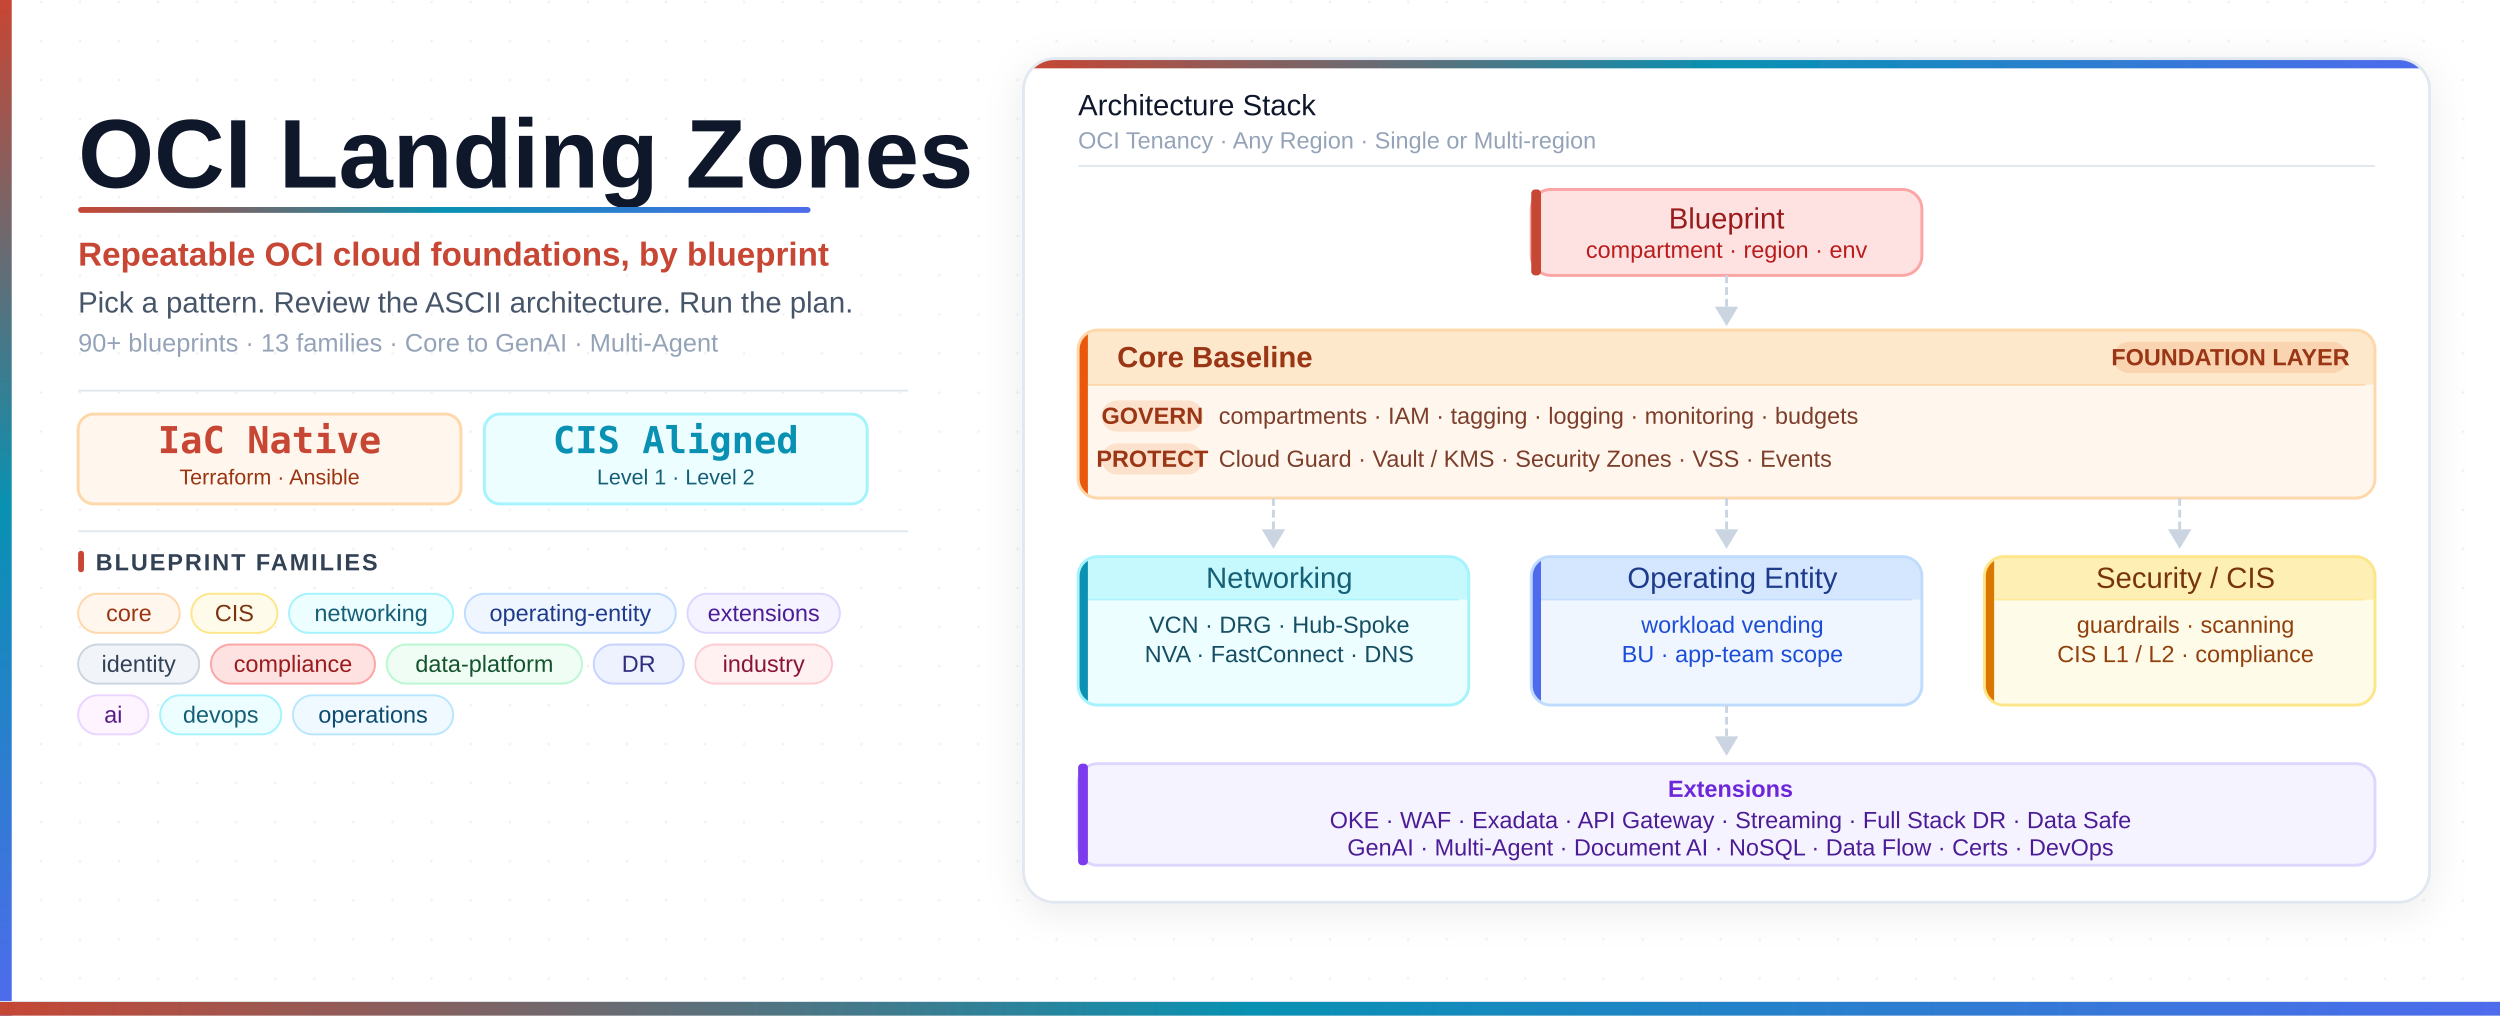
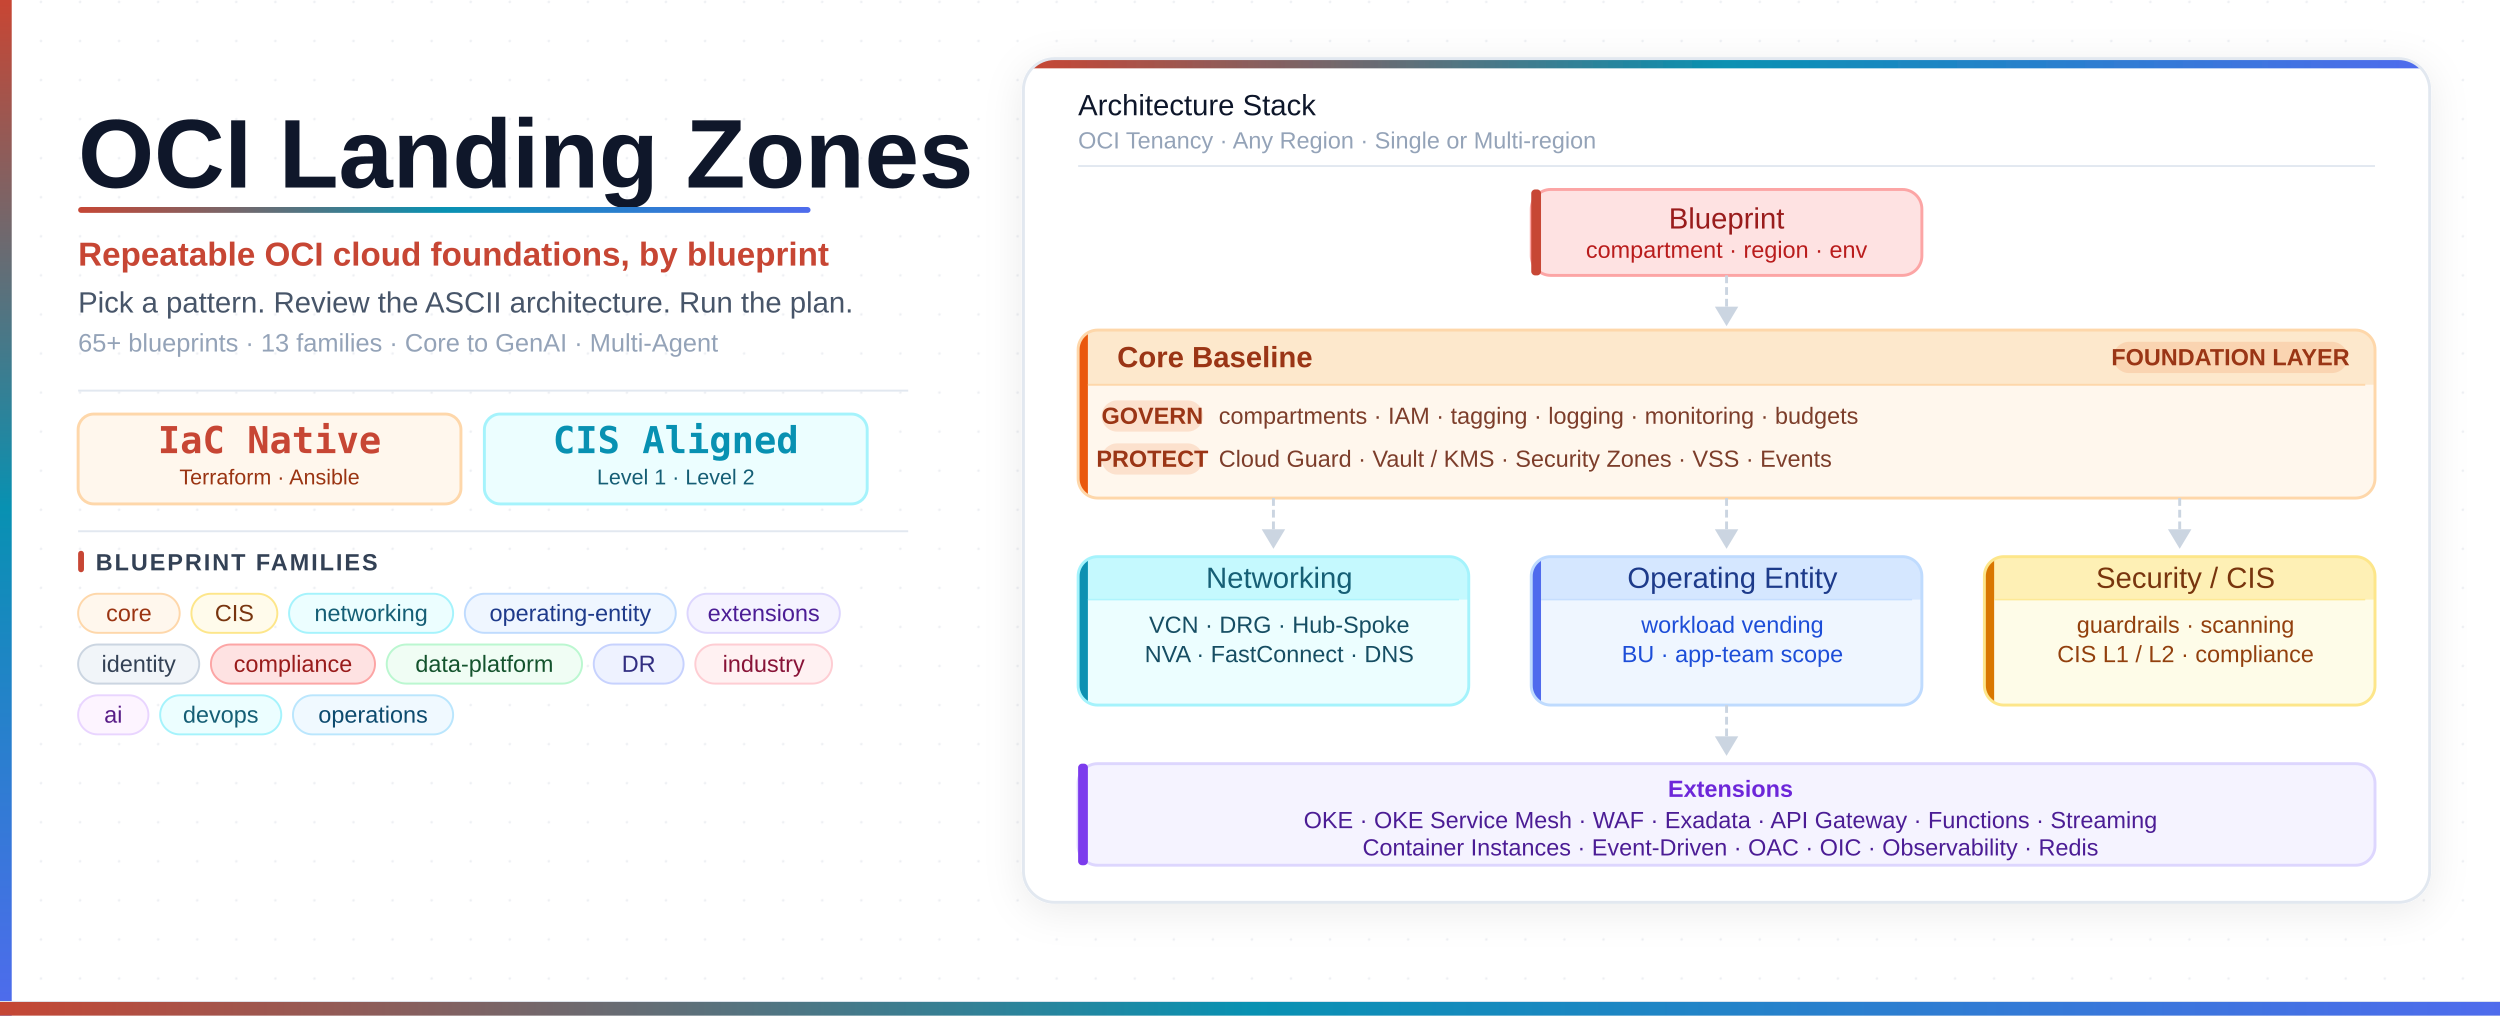
<svg xmlns="http://www.w3.org/2000/svg" width="1280" height="520" viewBox="0 0 1280 520" role="img" aria-labelledby="t d">
  <defs>
    <linearGradient id="vg" x1="0" y1="0" x2="0" y2="1">
      <stop offset="0%" stop-color="#c74634" />
      <stop offset="50%" stop-color="#0891b2" />
      <stop offset="100%" stop-color="#4f6bed" />
    </linearGradient>
    <linearGradient id="hg" x1="0" y1="0" x2="1" y2="0">
      <stop offset="0%" stop-color="#c74634" />
      <stop offset="50%" stop-color="#0891b2" />
      <stop offset="100%" stop-color="#4f6bed" />
    </linearGradient>
    <pattern id="dots" width="20" height="20" patternUnits="userSpaceOnUse">
      <circle cx="1" cy="1" r="0.7" fill="#94a3b8" opacity="0.14" />
    </pattern>
    <filter id="sh" x="-5%" y="-5%" width="115%" height="125%">
      <feDropShadow dx="0" dy="4" stdDeviation="10" flood-color="#0f172a" flood-opacity="0.08" />
    </filter>
    <clipPath id="cc">
      <rect width="720" height="432" rx="16" />
    </clipPath>
    <clipPath id="cb">
      <rect width="664" height="86" rx="10" />
    </clipPath>
    <clipPath id="pc">
      <rect width="200" height="76" rx="10" />
    </clipPath>
  </defs>
  <rect width="1280" height="520" fill="#ffffff" />
  <rect width="1280" height="520" fill="url(#dots)" />
  <rect x="0" y="0" width="6" height="520" fill="url(#vg)" />
  <g transform="translate(40,40)">
    <text y="56" font-family="Arial, Helvetica, sans-serif" font-size="50" font-weight="800" fill="#0f172a">OCI Landing Zones</text>
    <rect y="66" width="375" height="3" rx="1.5" fill="url(#hg)" />
    <text y="96" font-family="Arial, Helvetica, sans-serif" font-size="17" font-weight="600" fill="#c74634">Repeatable OCI cloud foundations, by blueprint</text>
    <text y="120" font-family="Arial, Helvetica, sans-serif" font-size="15" font-weight="500" fill="#475569">Pick a pattern. Review the ASCII architecture. Run the plan.</text>
-     <text y="140" font-family="Arial, Helvetica, sans-serif" font-size="13" fill="#94a3b8">90+ blueprints · 13 families · Core to GenAI · Multi-Agent</text>
+     <text y="140" font-family="Arial, Helvetica, sans-serif" font-size="13" fill="#94a3b8">65+ blueprints · 13 families · Core to GenAI · Multi-Agent</text>
    <line x1="0" y1="160" x2="425" y2="160" stroke="#e2e8f0" stroke-width="1" />
    <rect y="172" width="196" height="46" rx="8" fill="#fff7ed" stroke="#fed7aa" stroke-width="1.5" />
    <text x="98" y="192" font-family="Menlo, Consolas, monospace" font-size="19" font-weight="800" fill="#c74634" text-anchor="middle">IaC Native</text>
    <text x="98" y="208" font-family="Arial, Helvetica, sans-serif" font-size="11" fill="#9a3412" text-anchor="middle">Terraform · Ansible</text>
    <rect x="208" y="172" width="196" height="46" rx="8" fill="#ecfeff" stroke="#a5f3fc" stroke-width="1.5" />
    <text x="306" y="192" font-family="Menlo, Consolas, monospace" font-size="19" font-weight="800" fill="#0891b2" text-anchor="middle">CIS Aligned</text>
    <text x="306" y="208" font-family="Arial, Helvetica, sans-serif" font-size="11" fill="#155e75" text-anchor="middle">Level 1 · Level 2</text>
    <line x1="0" y1="232" x2="425" y2="232" stroke="#e2e8f0" stroke-width="1" />
    <rect y="242" width="3" height="11" rx="1.5" fill="#c74634" />
    <text x="9" y="252" font-family="Arial, Helvetica, sans-serif" font-size="12" fill="#334155" font-weight="700" letter-spacing="1">BLUEPRINT FAMILIES</text>
    <rect y="264" width="52" height="20" rx="10" fill="#fff7ed" stroke="#fed7aa" stroke-width="1" />
    <text x="26" y="278" font-family="Arial, Helvetica, sans-serif" font-size="12" fill="#9a3412" text-anchor="middle">core</text>
    <rect x="58" y="264" width="44" height="20" rx="10" fill="#fffbeb" stroke="#fde68a" stroke-width="1" />
    <text x="80" y="278" font-family="Arial, Helvetica, sans-serif" font-size="12" fill="#78350f" text-anchor="middle">CIS</text>
    <rect x="108" y="264" width="84" height="20" rx="10" fill="#ecfeff" stroke="#a5f3fc" stroke-width="1" />
    <text x="150" y="278" font-family="Arial, Helvetica, sans-serif" font-size="12" fill="#155e75" text-anchor="middle">networking</text>
    <rect x="198" y="264" width="108" height="20" rx="10" fill="#eff6ff" stroke="#bfdbfe" stroke-width="1" />
    <text x="252" y="278" font-family="Arial, Helvetica, sans-serif" font-size="12" fill="#1e3a8a" text-anchor="middle">operating-entity</text>
    <rect x="312" y="264" width="78" height="20" rx="10" fill="#f5f3ff" stroke="#ddd6fe" stroke-width="1" />
    <text x="351" y="278" font-family="Arial, Helvetica, sans-serif" font-size="12" fill="#4c1d95" text-anchor="middle">extensions</text>
    <rect y="290" width="62" height="20" rx="10" fill="#f1f5f9" stroke="#cbd5e1" stroke-width="1" />
    <text x="31" y="304" font-family="Arial, Helvetica, sans-serif" font-size="12" fill="#334155" text-anchor="middle">identity</text>
    <rect x="68" y="290" width="84" height="20" rx="10" fill="#fee2e2" stroke="#fca5a5" stroke-width="1" />
    <text x="110" y="304" font-family="Arial, Helvetica, sans-serif" font-size="12" fill="#991b1b" text-anchor="middle">compliance</text>
    <rect x="158" y="290" width="100" height="20" rx="10" fill="#f0fdf4" stroke="#bbf7d0" stroke-width="1" />
    <text x="208" y="304" font-family="Arial, Helvetica, sans-serif" font-size="12" fill="#14532d" text-anchor="middle">data-platform</text>
    <rect x="264" y="290" width="46" height="20" rx="10" fill="#eef2ff" stroke="#c7d2fe" stroke-width="1" />
    <text x="287" y="304" font-family="Arial, Helvetica, sans-serif" font-size="12" fill="#312e81" text-anchor="middle">DR</text>
    <rect x="316" y="290" width="70" height="20" rx="10" fill="#fff1f2" stroke="#fecdd3" stroke-width="1" />
    <text x="351" y="304" font-family="Arial, Helvetica, sans-serif" font-size="12" fill="#881337" text-anchor="middle">industry</text>
    <rect y="316" width="36" height="20" rx="10" fill="#fdf4ff" stroke="#e9d5ff" stroke-width="1" />
    <text x="18" y="330" font-family="Arial, Helvetica, sans-serif" font-size="12" fill="#581c87" text-anchor="middle">ai</text>
    <rect x="42" y="316" width="62" height="20" rx="10" fill="#ecfeff" stroke="#a5f3fc" stroke-width="1" />
    <text x="73" y="330" font-family="Arial, Helvetica, sans-serif" font-size="12" fill="#155e75" text-anchor="middle">devops</text>
    <rect x="110" y="316" width="82" height="20" rx="10" fill="#f0f9ff" stroke="#bae6fd" stroke-width="1" />
    <text x="151" y="330" font-family="Arial, Helvetica, sans-serif" font-size="12" fill="#0c4a6e" text-anchor="middle">operations</text>
  </g>
  <g transform="translate(524,30)" filter="url(#sh)">
    <g clip-path="url(#cc)">
      <rect width="720" height="432" fill="#ffffff" />
      <rect width="720" height="5" fill="url(#hg)" />
    </g>
    <rect width="720" height="432" rx="16" fill="none" stroke="#e2e8f0" stroke-width="1.5" />
    <text x="28" y="29" font-family="Arial, Helvetica, sans-serif" font-size="15" fill="#0f172a">Architecture Stack</text>
    <text x="28" y="46" font-family="Arial, Helvetica, sans-serif" font-size="12" fill="#94a3b8">OCI Tenancy · Any Region · Single or Multi-region</text>
    <line x1="28" y1="55" x2="692" y2="55" stroke="#e2e8f0" stroke-width="1" />
    <g transform="translate(260,67)">
      <rect width="200" height="44" rx="10" fill="#fee2e2" stroke="#fca5a5" stroke-width="1.5" />
      <rect width="5" height="44" rx="2" fill="#c74634" />
      <text x="100" y="20" font-family="Arial, Helvetica, sans-serif" font-size="15" fill="#991b1b" text-anchor="middle">Blueprint</text>
      <text x="100" y="35" font-family="Arial, Helvetica, sans-serif" font-size="12" fill="#b91c1c" text-anchor="middle">compartment · region · env</text>
    </g>
    <line x1="360" y1="111" x2="360" y2="129" stroke="#cbd5e1" stroke-width="1.5" stroke-dasharray="4,2" />
    <polygon points="354,127 360,137 366,127" fill="#cbd5e1" />
    <g transform="translate(28,139)">
      <g clip-path="url(#cb)">
        <rect width="664" height="86" fill="#fff7ed" />
        <rect width="664" height="28" fill="#fde8cc" />
        <rect width="5" height="86" fill="#ea580c" />
      </g>
      <rect width="664" height="86" rx="10" fill="none" stroke="#fed7aa" stroke-width="1.5" />
      <line x1="5" y1="28" x2="659" y2="28" stroke="#fed7aa" stroke-width="1" />
      <text x="20" y="19" font-family="Arial, Helvetica, sans-serif" font-size="15" fill="#9a3412" font-weight="700">Core Baseline</text>
      <rect x="530" y="6" width="120" height="16" rx="8" fill="#ea580c" fill-opacity="0.14" />
      <text x="590" y="18" font-family="Arial, Helvetica, sans-serif" font-size="12" fill="#9a3412" text-anchor="middle" font-weight="700">FOUNDATION LAYER</text>
      <rect x="12" y="36" width="52" height="16" rx="8" fill="#ea580c" fill-opacity="0.14" />
      <text x="38" y="48" font-family="Arial, Helvetica, sans-serif" font-size="12" fill="#9a3412" text-anchor="middle" font-weight="700">GOVERN</text>
      <text x="72" y="48" font-family="Arial, Helvetica, sans-serif" font-size="12" fill="#7c3d2a">compartments · IAM · tagging · logging · monitoring · budgets</text>
      <rect x="12" y="58" width="52" height="16" rx="8" fill="#ea580c" fill-opacity="0.14" />
      <text x="38" y="70" font-family="Arial, Helvetica, sans-serif" font-size="12" fill="#9a3412" text-anchor="middle" font-weight="700">PROTECT</text>
      <text x="72" y="70" font-family="Arial, Helvetica, sans-serif" font-size="12" fill="#7c3d2a">Cloud Guard · Vault / KMS · Security Zones · VSS · Events</text>
    </g>
    <line x1="128" y1="225" x2="128" y2="243" stroke="#cbd5e1" stroke-width="1.5" stroke-dasharray="4,2" />
    <polygon points="122,241 128,251 134,241" fill="#cbd5e1" />
    <line x1="360" y1="225" x2="360" y2="243" stroke="#cbd5e1" stroke-width="1.5" stroke-dasharray="4,2" />
    <polygon points="354,241 360,251 366,241" fill="#cbd5e1" />
    <line x1="592" y1="225" x2="592" y2="243" stroke="#cbd5e1" stroke-width="1.5" stroke-dasharray="4,2" />
    <polygon points="586,241 592,251 598,241" fill="#cbd5e1" />
    <g transform="translate(28,255)">
      <g clip-path="url(#pc)">
        <rect width="200" height="76" fill="#ecfeff" />
        <rect width="200" height="22" fill="#a5f3fc" fill-opacity="0.55" />
        <rect width="5" height="76" fill="#0891b2" />
      </g>
      <rect width="200" height="76" rx="10" fill="none" stroke="#a5f3fc" stroke-width="1.5" />
      <line x1="5" y1="22" x2="195" y2="22" stroke="#a5f3fc" stroke-width="0.8" opacity="0.8" />
      <text x="103" y="16" font-family="Arial, Helvetica, sans-serif" font-size="15" fill="#155e75" text-anchor="middle">Networking</text>
      <text x="103" y="39" font-family="Arial, Helvetica, sans-serif" font-size="12" fill="#164e63" text-anchor="middle">VCN · DRG · Hub-Spoke</text>
      <text x="103" y="54" font-family="Arial, Helvetica, sans-serif" font-size="12" fill="#164e63" text-anchor="middle">NVA · FastConnect · DNS</text>
    </g>
    <g transform="translate(260,255)">
      <g clip-path="url(#pc)">
        <rect width="200" height="76" fill="#eff6ff" />
        <rect width="200" height="22" fill="#bfdbfe" fill-opacity="0.55" />
        <rect width="5" height="76" fill="#4f6bed" />
      </g>
      <rect width="200" height="76" rx="10" fill="none" stroke="#bfdbfe" stroke-width="1.5" />
      <line x1="5" y1="22" x2="195" y2="22" stroke="#bfdbfe" stroke-width="0.8" opacity="0.8" />
      <text x="103" y="16" font-family="Arial, Helvetica, sans-serif" font-size="15" fill="#1e3a8a" text-anchor="middle">Operating Entity</text>
      <text x="103" y="39" font-family="Arial, Helvetica, sans-serif" font-size="12" fill="#1d4ed8" text-anchor="middle">workload vending</text>
      <text x="103" y="54" font-family="Arial, Helvetica, sans-serif" font-size="12" fill="#1d4ed8" text-anchor="middle">BU · app-team scope</text>
    </g>
    <g transform="translate(492,255)">
      <g clip-path="url(#pc)">
        <rect width="200" height="76" fill="#fefce8" />
        <rect width="200" height="22" fill="#fde68a" fill-opacity="0.55" />
        <rect width="5" height="76" fill="#d97706" />
      </g>
      <rect width="200" height="76" rx="10" fill="none" stroke="#fde68a" stroke-width="1.5" />
      <line x1="5" y1="22" x2="195" y2="22" stroke="#fde68a" stroke-width="0.8" opacity="0.8" />
      <text x="103" y="16" font-family="Arial, Helvetica, sans-serif" font-size="15" fill="#78350f" text-anchor="middle">Security / CIS</text>
      <text x="103" y="39" font-family="Arial, Helvetica, sans-serif" font-size="12" fill="#92400e" text-anchor="middle">guardrails · scanning</text>
      <text x="103" y="54" font-family="Arial, Helvetica, sans-serif" font-size="12" fill="#92400e" text-anchor="middle">CIS L1 / L2 · compliance</text>
    </g>
    <line x1="360" y1="331" x2="360" y2="349" stroke="#cbd5e1" stroke-width="1.5" stroke-dasharray="4,2" />
    <polygon points="354,347 360,357 366,347" fill="#cbd5e1" />
    <g transform="translate(28,361)">
      <rect width="664" height="52" rx="10" fill="#f5f3ff" stroke="#ddd6fe" stroke-width="1.5" />
      <rect width="5" height="52" rx="2" fill="#7c3aed" />
      <text x="334" y="17" font-family="Arial, Helvetica, sans-serif" font-size="12" fill="#6d28d9" text-anchor="middle" font-weight="700">Extensions</text>
-       <text x="334" y="33" font-family="Arial, Helvetica, sans-serif" font-size="12" fill="#4c1d95" text-anchor="middle">OKE · WAF · Exadata · API Gateway · Streaming · Full Stack DR · Data Safe</text>
-       <text x="334" y="47" font-family="Arial, Helvetica, sans-serif" font-size="12" fill="#4c1d95" text-anchor="middle">GenAI · Multi-Agent · Document AI · NoSQL · Data Flow · Certs · DevOps</text>
+       <text x="334" y="33" font-family="Arial, Helvetica, sans-serif" font-size="12" fill="#4c1d95" text-anchor="middle">OKE · OKE Service Mesh · WAF · Exadata · API Gateway · Functions · Streaming</text>
+       <text x="334" y="47" font-family="Arial, Helvetica, sans-serif" font-size="12" fill="#4c1d95" text-anchor="middle">Container Instances · Event-Driven · OAC · OIC · Observability · Redis</text>
    </g>
  </g>
  <line x1="0" y1="513" x2="1280" y2="513" stroke="#e2e8f0" stroke-width="1" />
  <rect y="513" width="1280" height="7" fill="url(#hg)" />
</svg>
